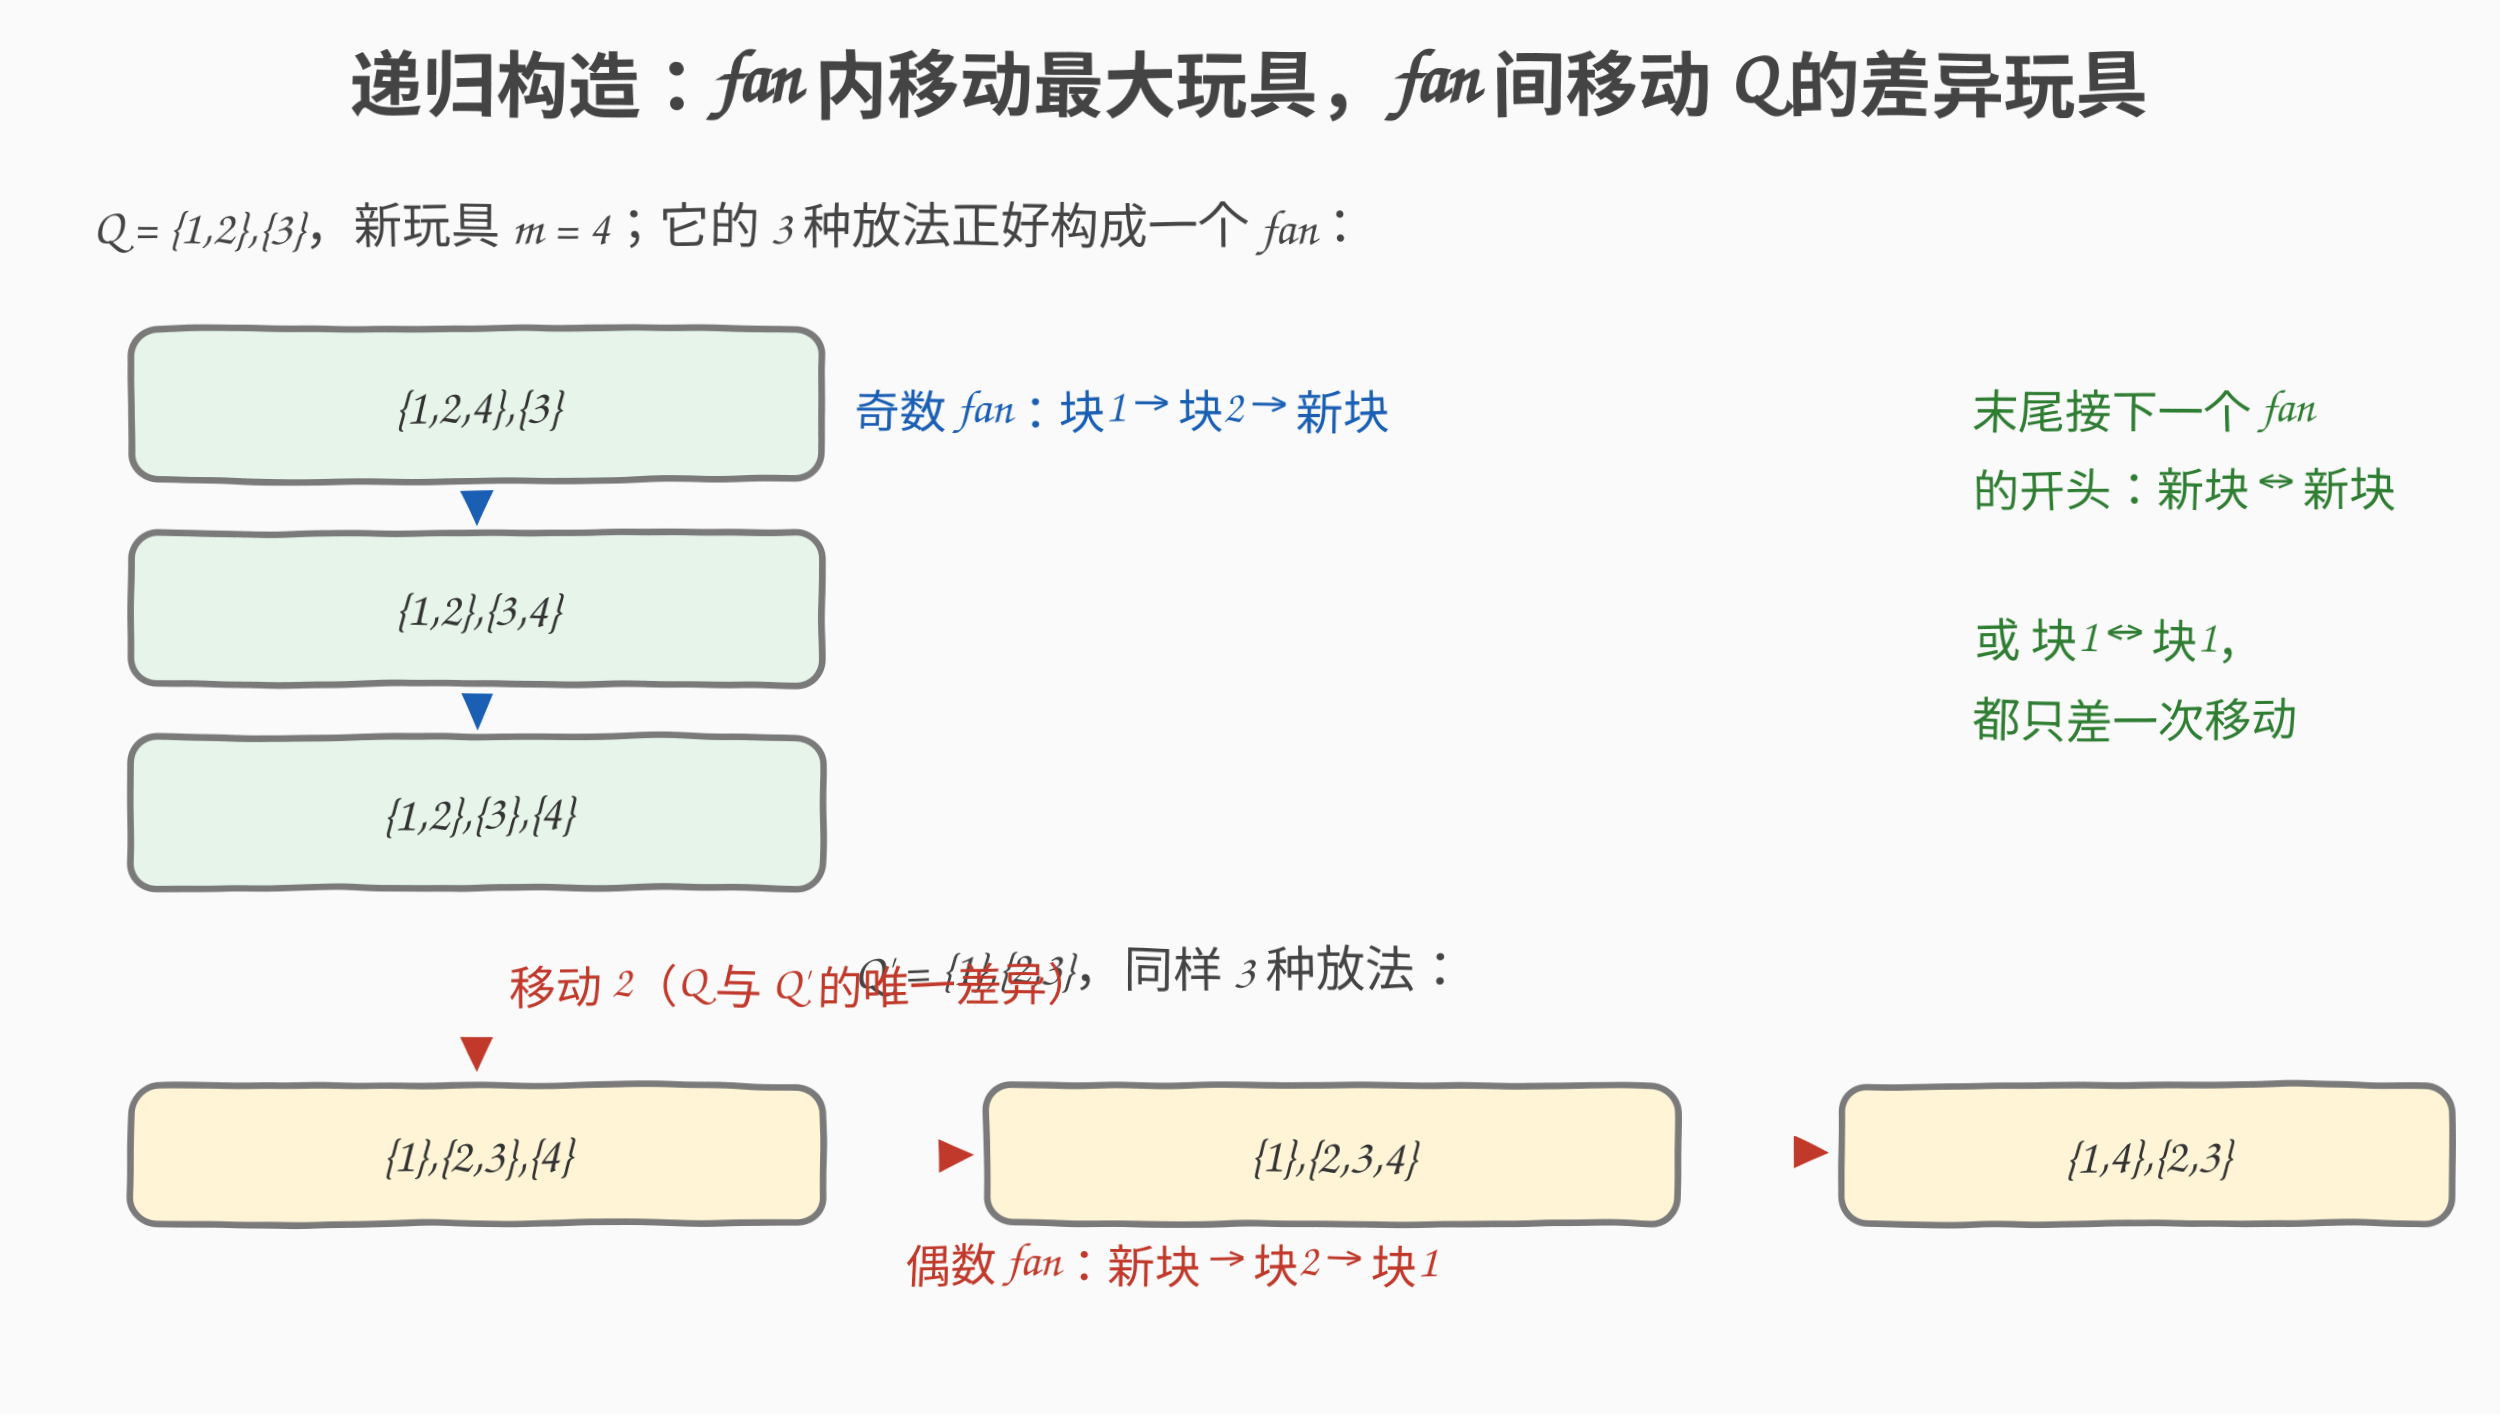
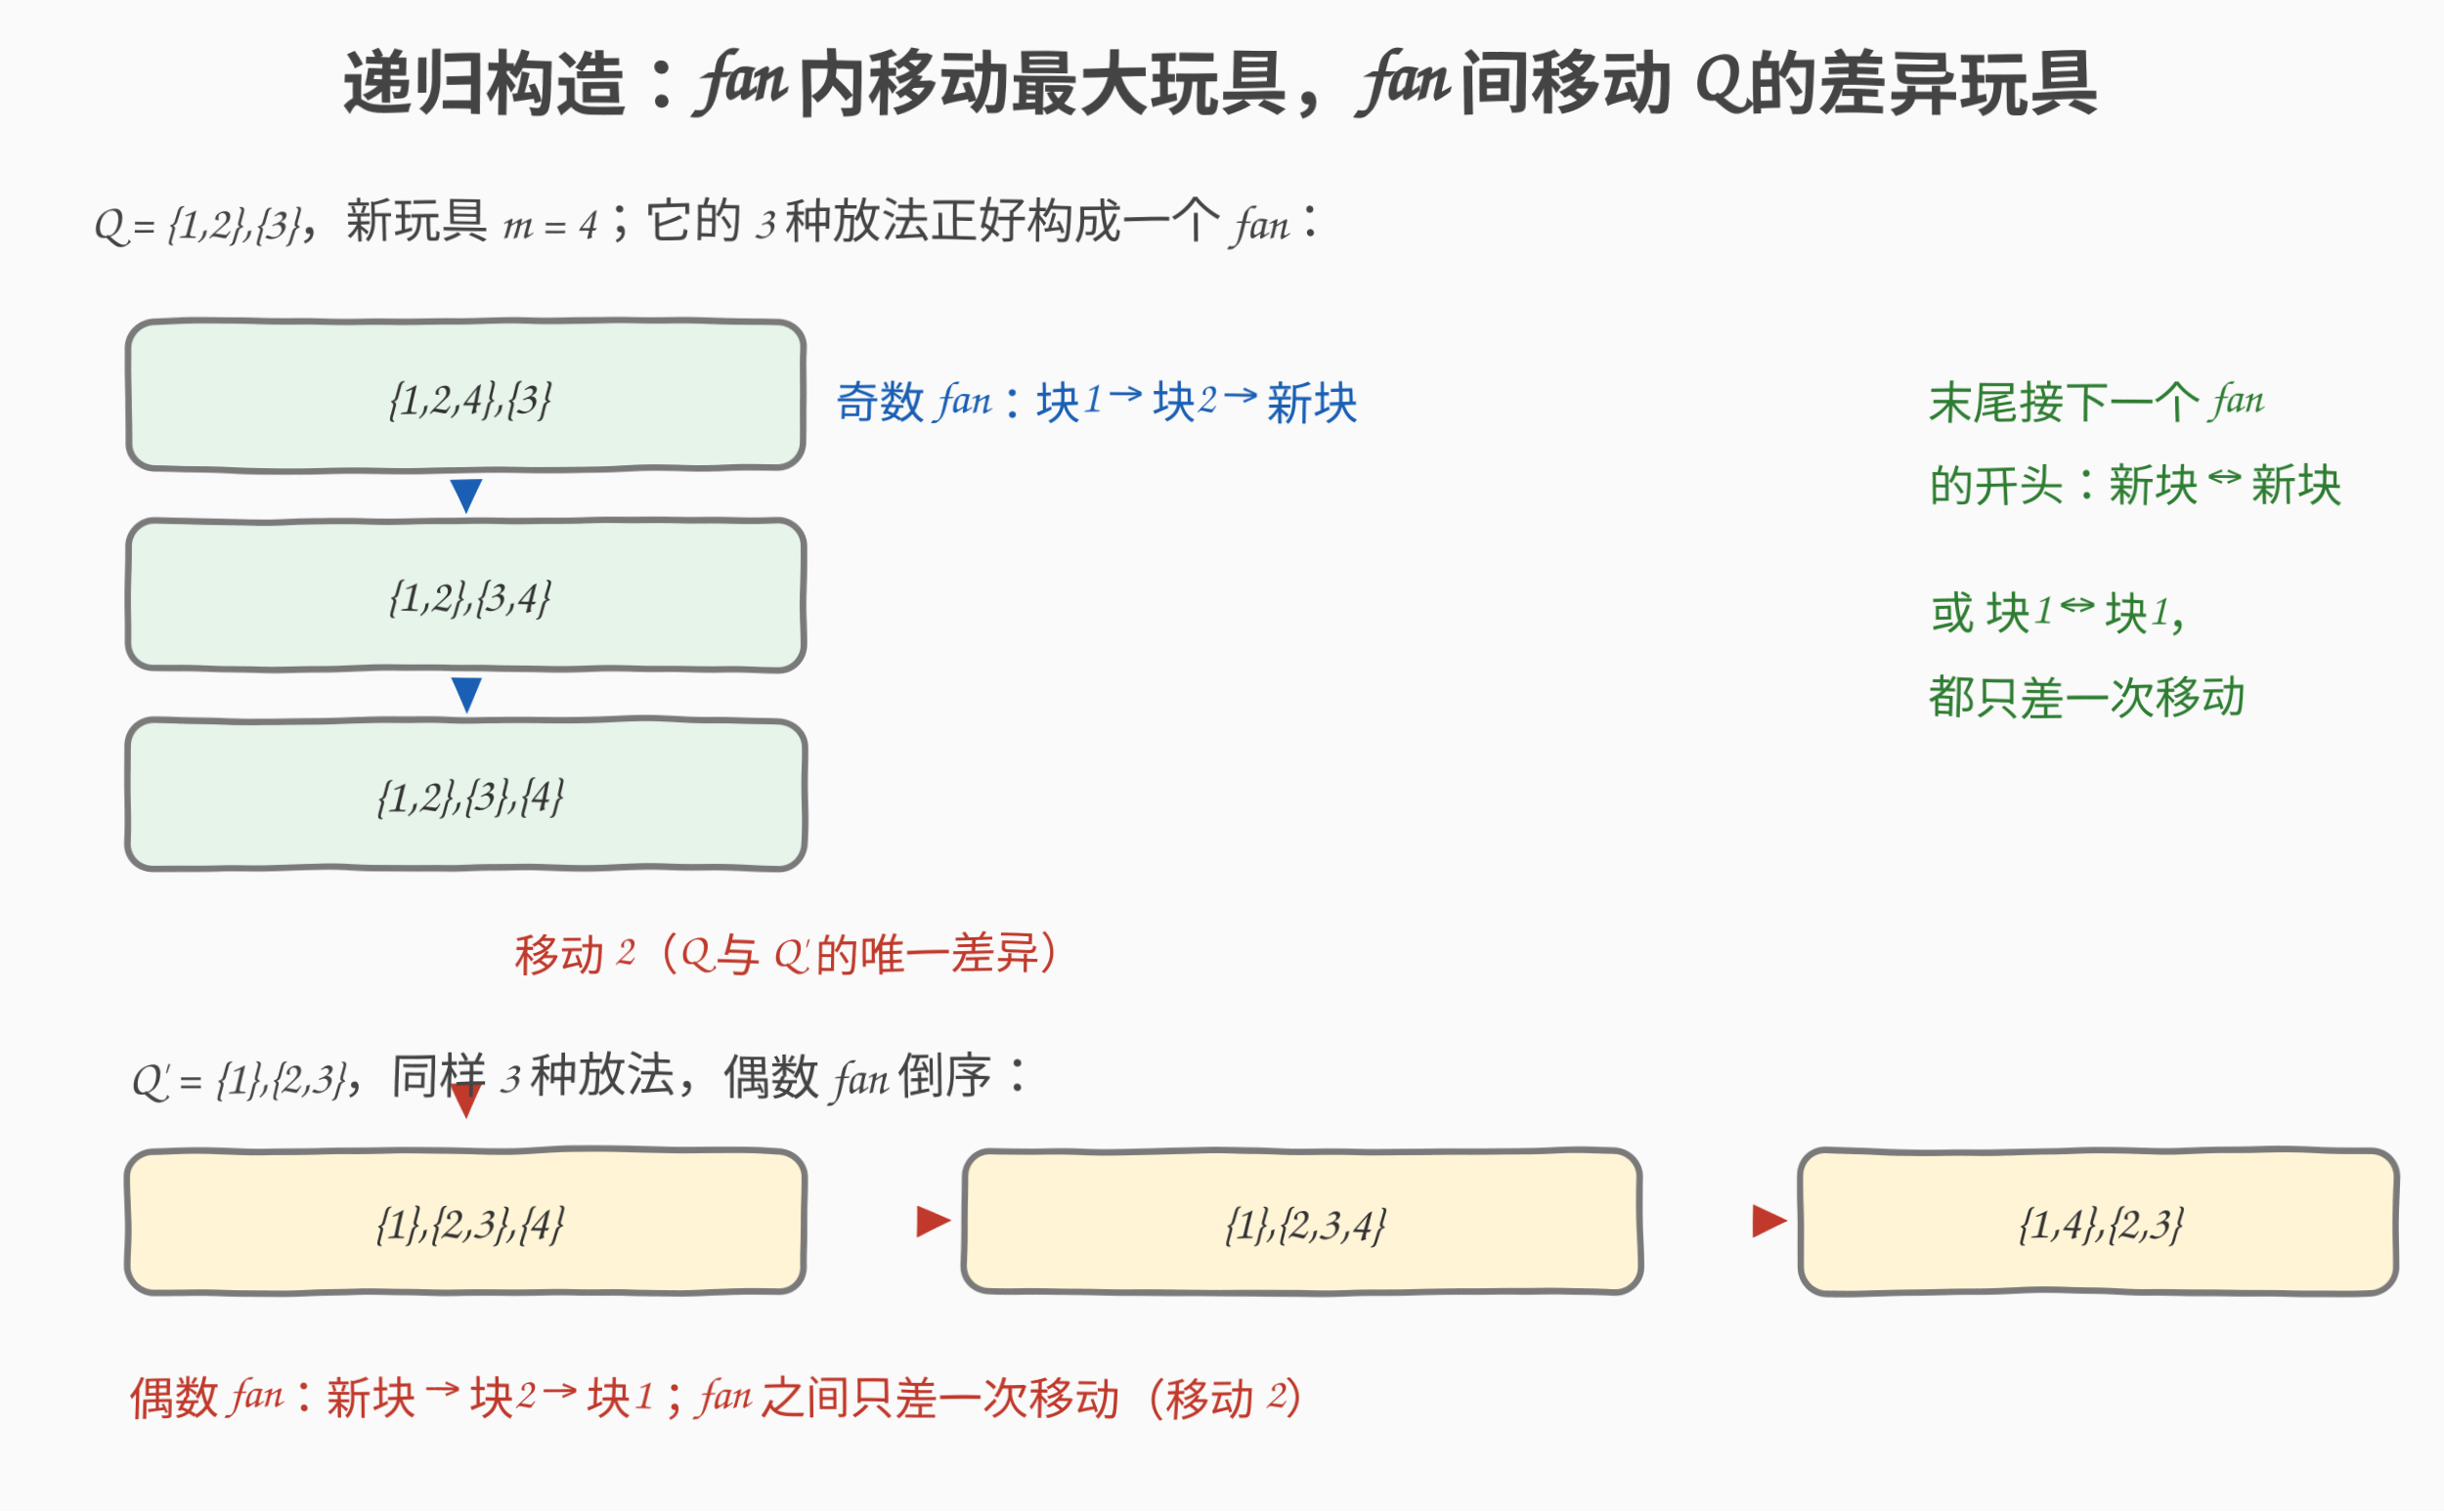
- <svg xmlns="http://www.w3.org/2000/svg" viewBox="0 0 760 430" width="760" height="430">
+ <svg xmlns="http://www.w3.org/2000/svg" viewBox="0 0 760 470" width="760" height="470">
  <defs>
    <filter id="rough2" x="-6%" y="-6%" width="112%" height="112%">
      <feTurbulence type="fractalNoise" baseFrequency="0.018" numOctaves="3" seed="7" result="noise" />
      <feDisplacementMap in="SourceGraphic" in2="noise" scale="2.4" xChannelSelector="R" yChannelSelector="G" />
    </filter>
  </defs>
-   <rect x="0" y="0" width="760" height="430" fill="#fafafa" />
+   <rect x="0" y="0" width="760" height="470" fill="#fafafa" />
  <text x="380.0" y="34" font-size="22" font-family="Comic Sans MS, Kaiti SC, STKaiti, cursive" fill="#444444" font-weight="bold" text-anchor="middle" filter="url(#rough2)">递归构造：fan 内移动最大玩具，fan 间移动 Q 的差异玩具</text>
  <text x="28" y="74" font-size="15" font-family="Comic Sans MS, Kaiti SC, STKaiti, cursive" fill="#444444" font-weight="normal" text-anchor="start" filter="url(#rough2)">Q = {1,2},{3}，新玩具 m = 4；它的 3 种放法正好构成一个 fan：</text>
  <rect x="40" y="100" width="210" height="46" rx="8" fill="#e6f4ea" stroke="#7a7a7a" stroke-width="2" filter="url(#rough2)" />
  <text x="145.0" y="128.25" font-size="15" font-family="Comic Sans MS, Kaiti SC, STKaiti, cursive" fill="#333333" font-weight="normal" text-anchor="middle" filter="url(#rough2)">{1,2,4},{3}</text>
  <rect x="40" y="162" width="210" height="46" rx="8" fill="#e6f4ea" stroke="#7a7a7a" stroke-width="2" filter="url(#rough2)" />
  <text x="145.0" y="190.25" font-size="15" font-family="Comic Sans MS, Kaiti SC, STKaiti, cursive" fill="#333333" font-weight="normal" text-anchor="middle" filter="url(#rough2)">{1,2},{3,4}</text>
  <rect x="40" y="224" width="210" height="46" rx="8" fill="#e6f4ea" stroke="#7a7a7a" stroke-width="2" filter="url(#rough2)" />
  <text x="145.0" y="252.25" font-size="15" font-family="Comic Sans MS, Kaiti SC, STKaiti, cursive" fill="#333333" font-weight="normal" text-anchor="middle" filter="url(#rough2)">{1,2},{3},{4}</text>
  <line x1="145" y1="148" x2="145" y2="160" stroke="#1a5fb4" stroke-width="2" filter="url(#rough2)" />
  <polygon points="145.0,160.0 150.0,149.0 140.0,149.0" fill="#1a5fb4" filter="url(#rough2)" />
  <line x1="145" y1="210" x2="145" y2="222" stroke="#1a5fb4" stroke-width="2" filter="url(#rough2)" />
  <polygon points="145.0,222.0 150.0,211.0 140.0,211.0" fill="#1a5fb4" filter="url(#rough2)" />
  <text x="260" y="130" font-size="14" font-family="Comic Sans MS, Kaiti SC, STKaiti, cursive" fill="#1a5fb4" font-weight="normal" text-anchor="start" filter="url(#rough2)">奇数 fan：块1 → 块2 → 新块</text>
-   <text x="260" y="300" font-size="15" font-family="Comic Sans MS, Kaiti SC, STKaiti, cursive" fill="#444444" font-weight="normal" text-anchor="start" filter="url(#rough2)">Q' = {1},{2,3}，同样 3 种放法：</text>
-   <rect x="40" y="330" width="210" height="42" rx="8" fill="#fff4d6" stroke="#7a7a7a" stroke-width="2" filter="url(#rough2)" />
-   <text x="145.0" y="356.25" font-size="15" font-family="Comic Sans MS, Kaiti SC, STKaiti, cursive" fill="#333333" font-weight="normal" text-anchor="middle" filter="url(#rough2)">{1},{2,3},{4}</text>
-   <rect x="300" y="330" width="210" height="42" rx="8" fill="#fff4d6" stroke="#7a7a7a" stroke-width="2" filter="url(#rough2)" />
-   <text x="405.0" y="356.25" font-size="15" font-family="Comic Sans MS, Kaiti SC, STKaiti, cursive" fill="#333333" font-weight="normal" text-anchor="middle" filter="url(#rough2)">{1},{2,3,4}</text>
-   <rect x="560" y="330" width="185" height="42" rx="8" fill="#fff4d6" stroke="#7a7a7a" stroke-width="2" filter="url(#rough2)" />
-   <text x="652.5" y="356.25" font-size="15" font-family="Comic Sans MS, Kaiti SC, STKaiti, cursive" fill="#333333" font-weight="normal" text-anchor="middle" filter="url(#rough2)">{1,4},{2,3}</text>
-   <line x1="252" y1="351" x2="296" y2="351" stroke="#c0392b" stroke-width="2" filter="url(#rough2)" />
-   <polygon points="296.0,351.0 285.0,346.0 285.0,356.0" fill="#c0392b" filter="url(#rough2)" />
-   <line x1="512" y1="351" x2="556" y2="351" stroke="#c0392b" stroke-width="2" filter="url(#rough2)" />
-   <polygon points="556.0,351.0 545.0,346.0 545.0,356.0" fill="#c0392b" filter="url(#rough2)" />
-   <text x="275" y="390" font-size="14" font-family="Comic Sans MS, Kaiti SC, STKaiti, cursive" fill="#c0392b" font-weight="normal" text-anchor="start" filter="url(#rough2)">偶数 fan：新块 → 块2 → 块1</text>
-   <line x1="145" y1="272" x2="145" y2="326" stroke="#c0392b" stroke-width="2" stroke-dasharray="6 4" filter="url(#rough2)" />
-   <polygon points="145.0,326.0 150.0,315.0 140.0,315.0" fill="#c0392b" filter="url(#rough2)" />
-   <text x="155" y="305" font-size="14" font-family="Comic Sans MS, Kaiti SC, STKaiti, cursive" fill="#c0392b" font-weight="normal" text-anchor="start" filter="url(#rough2)">移动 2（Q 与 Q' 的唯一差异）</text>
  <text x="600" y="130" font-size="14" font-family="Comic Sans MS, Kaiti SC, STKaiti, cursive" fill="#2e7d32" font-weight="normal" text-anchor="start" filter="url(#rough2)">末尾接下一个 fan</text>
-   <text x="600" y="154" font-size="14" font-family="Comic Sans MS, Kaiti SC, STKaiti, cursive" fill="#2e7d32" font-weight="normal" text-anchor="start" filter="url(#rough2)">的开头：新块 ↔ 新块</text>
-   <text x="600" y="200" font-size="14" font-family="Comic Sans MS, Kaiti SC, STKaiti, cursive" fill="#2e7d32" font-weight="normal" text-anchor="start" filter="url(#rough2)">或 块1 ↔ 块1，</text>
-   <text x="600" y="224" font-size="14" font-family="Comic Sans MS, Kaiti SC, STKaiti, cursive" fill="#2e7d32" font-weight="normal" text-anchor="start" filter="url(#rough2)">都只差一次移动</text>
+   <text x="600" y="156" font-size="14" font-family="Comic Sans MS, Kaiti SC, STKaiti, cursive" fill="#2e7d32" font-weight="normal" text-anchor="start" filter="url(#rough2)">的开头：新块 ↔ 新块</text>
+   <text x="600" y="196" font-size="14" font-family="Comic Sans MS, Kaiti SC, STKaiti, cursive" fill="#2e7d32" font-weight="normal" text-anchor="start" filter="url(#rough2)">或 块1 ↔ 块1，</text>
+   <text x="600" y="222" font-size="14" font-family="Comic Sans MS, Kaiti SC, STKaiti, cursive" fill="#2e7d32" font-weight="normal" text-anchor="start" filter="url(#rough2)">都只差一次移动</text>
+   <line x1="145" y1="272" x2="145" y2="348" stroke="#c0392b" stroke-width="2" filter="url(#rough2)" />
+   <polygon points="145.0,348.0 150.0,337.0 140.0,337.0" fill="#c0392b" filter="url(#rough2)" />
+   <text x="160" y="302" font-size="14" font-family="Comic Sans MS, Kaiti SC, STKaiti, cursive" fill="#c0392b" font-weight="normal" text-anchor="start" filter="url(#rough2)">移动 2（Q 与 Q' 的唯一差异）</text>
+   <text x="40" y="340" font-size="15" font-family="Comic Sans MS, Kaiti SC, STKaiti, cursive" fill="#444444" font-weight="normal" text-anchor="start" filter="url(#rough2)">Q' = {1},{2,3}，同样 3 种放法，偶数 fan 倒序：</text>
+   <rect x="40" y="358" width="210" height="44" rx="8" fill="#fff4d6" stroke="#7a7a7a" stroke-width="2" filter="url(#rough2)" />
+   <text x="145.0" y="385.25" font-size="15" font-family="Comic Sans MS, Kaiti SC, STKaiti, cursive" fill="#333333" font-weight="normal" text-anchor="middle" filter="url(#rough2)">{1},{2,3},{4}</text>
+   <rect x="300" y="358" width="210" height="44" rx="8" fill="#fff4d6" stroke="#7a7a7a" stroke-width="2" filter="url(#rough2)" />
+   <text x="405.0" y="385.25" font-size="15" font-family="Comic Sans MS, Kaiti SC, STKaiti, cursive" fill="#333333" font-weight="normal" text-anchor="middle" filter="url(#rough2)">{1},{2,3,4}</text>
+   <rect x="560" y="358" width="185" height="44" rx="8" fill="#fff4d6" stroke="#7a7a7a" stroke-width="2" filter="url(#rough2)" />
+   <text x="652.5" y="385.25" font-size="15" font-family="Comic Sans MS, Kaiti SC, STKaiti, cursive" fill="#333333" font-weight="normal" text-anchor="middle" filter="url(#rough2)">{1,4},{2,3}</text>
+   <line x1="252" y1="380" x2="296" y2="380" stroke="#c0392b" stroke-width="2" filter="url(#rough2)" />
+   <polygon points="296.0,380.0 285.0,375.0 285.0,385.0" fill="#c0392b" filter="url(#rough2)" />
+   <line x1="512" y1="380" x2="556" y2="380" stroke="#c0392b" stroke-width="2" filter="url(#rough2)" />
+   <polygon points="556.0,380.0 545.0,375.0 545.0,385.0" fill="#c0392b" filter="url(#rough2)" />
+   <text x="40" y="440" font-size="14" font-family="Comic Sans MS, Kaiti SC, STKaiti, cursive" fill="#c0392b" font-weight="normal" text-anchor="start" filter="url(#rough2)">偶数 fan：新块 → 块2 → 块1；fan 之间只差一次移动（移动 2）</text>
</svg>
